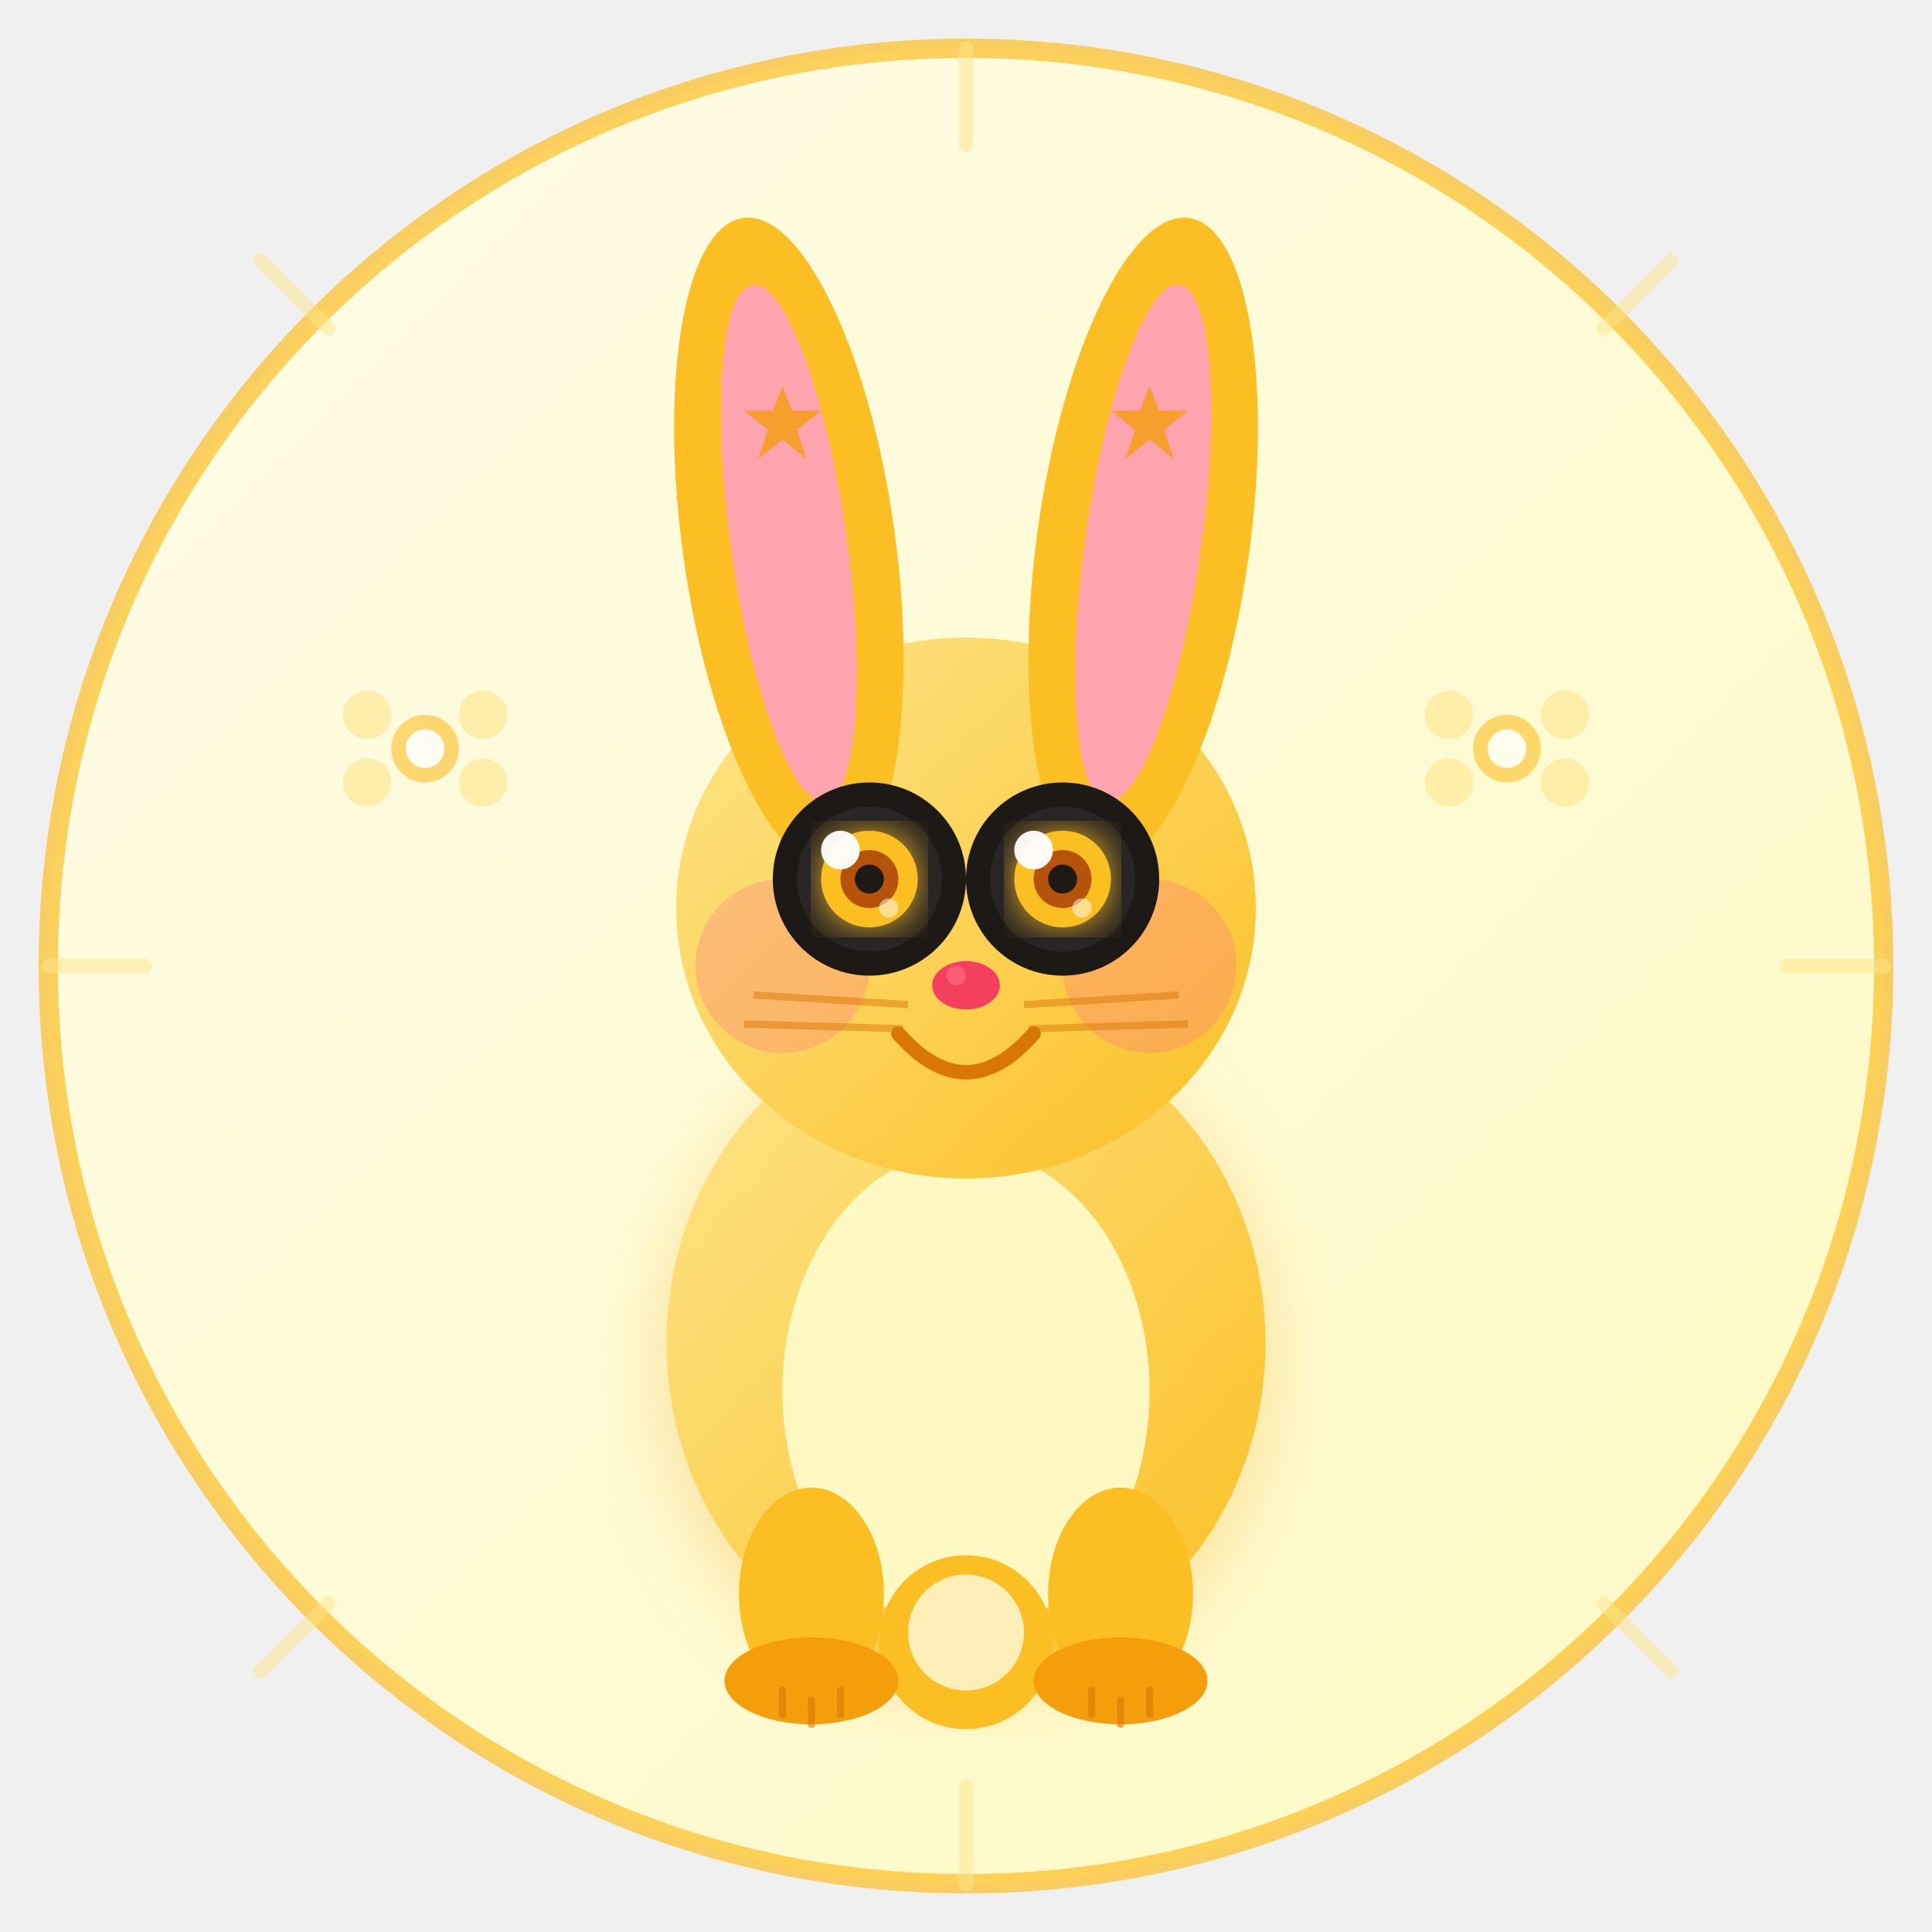
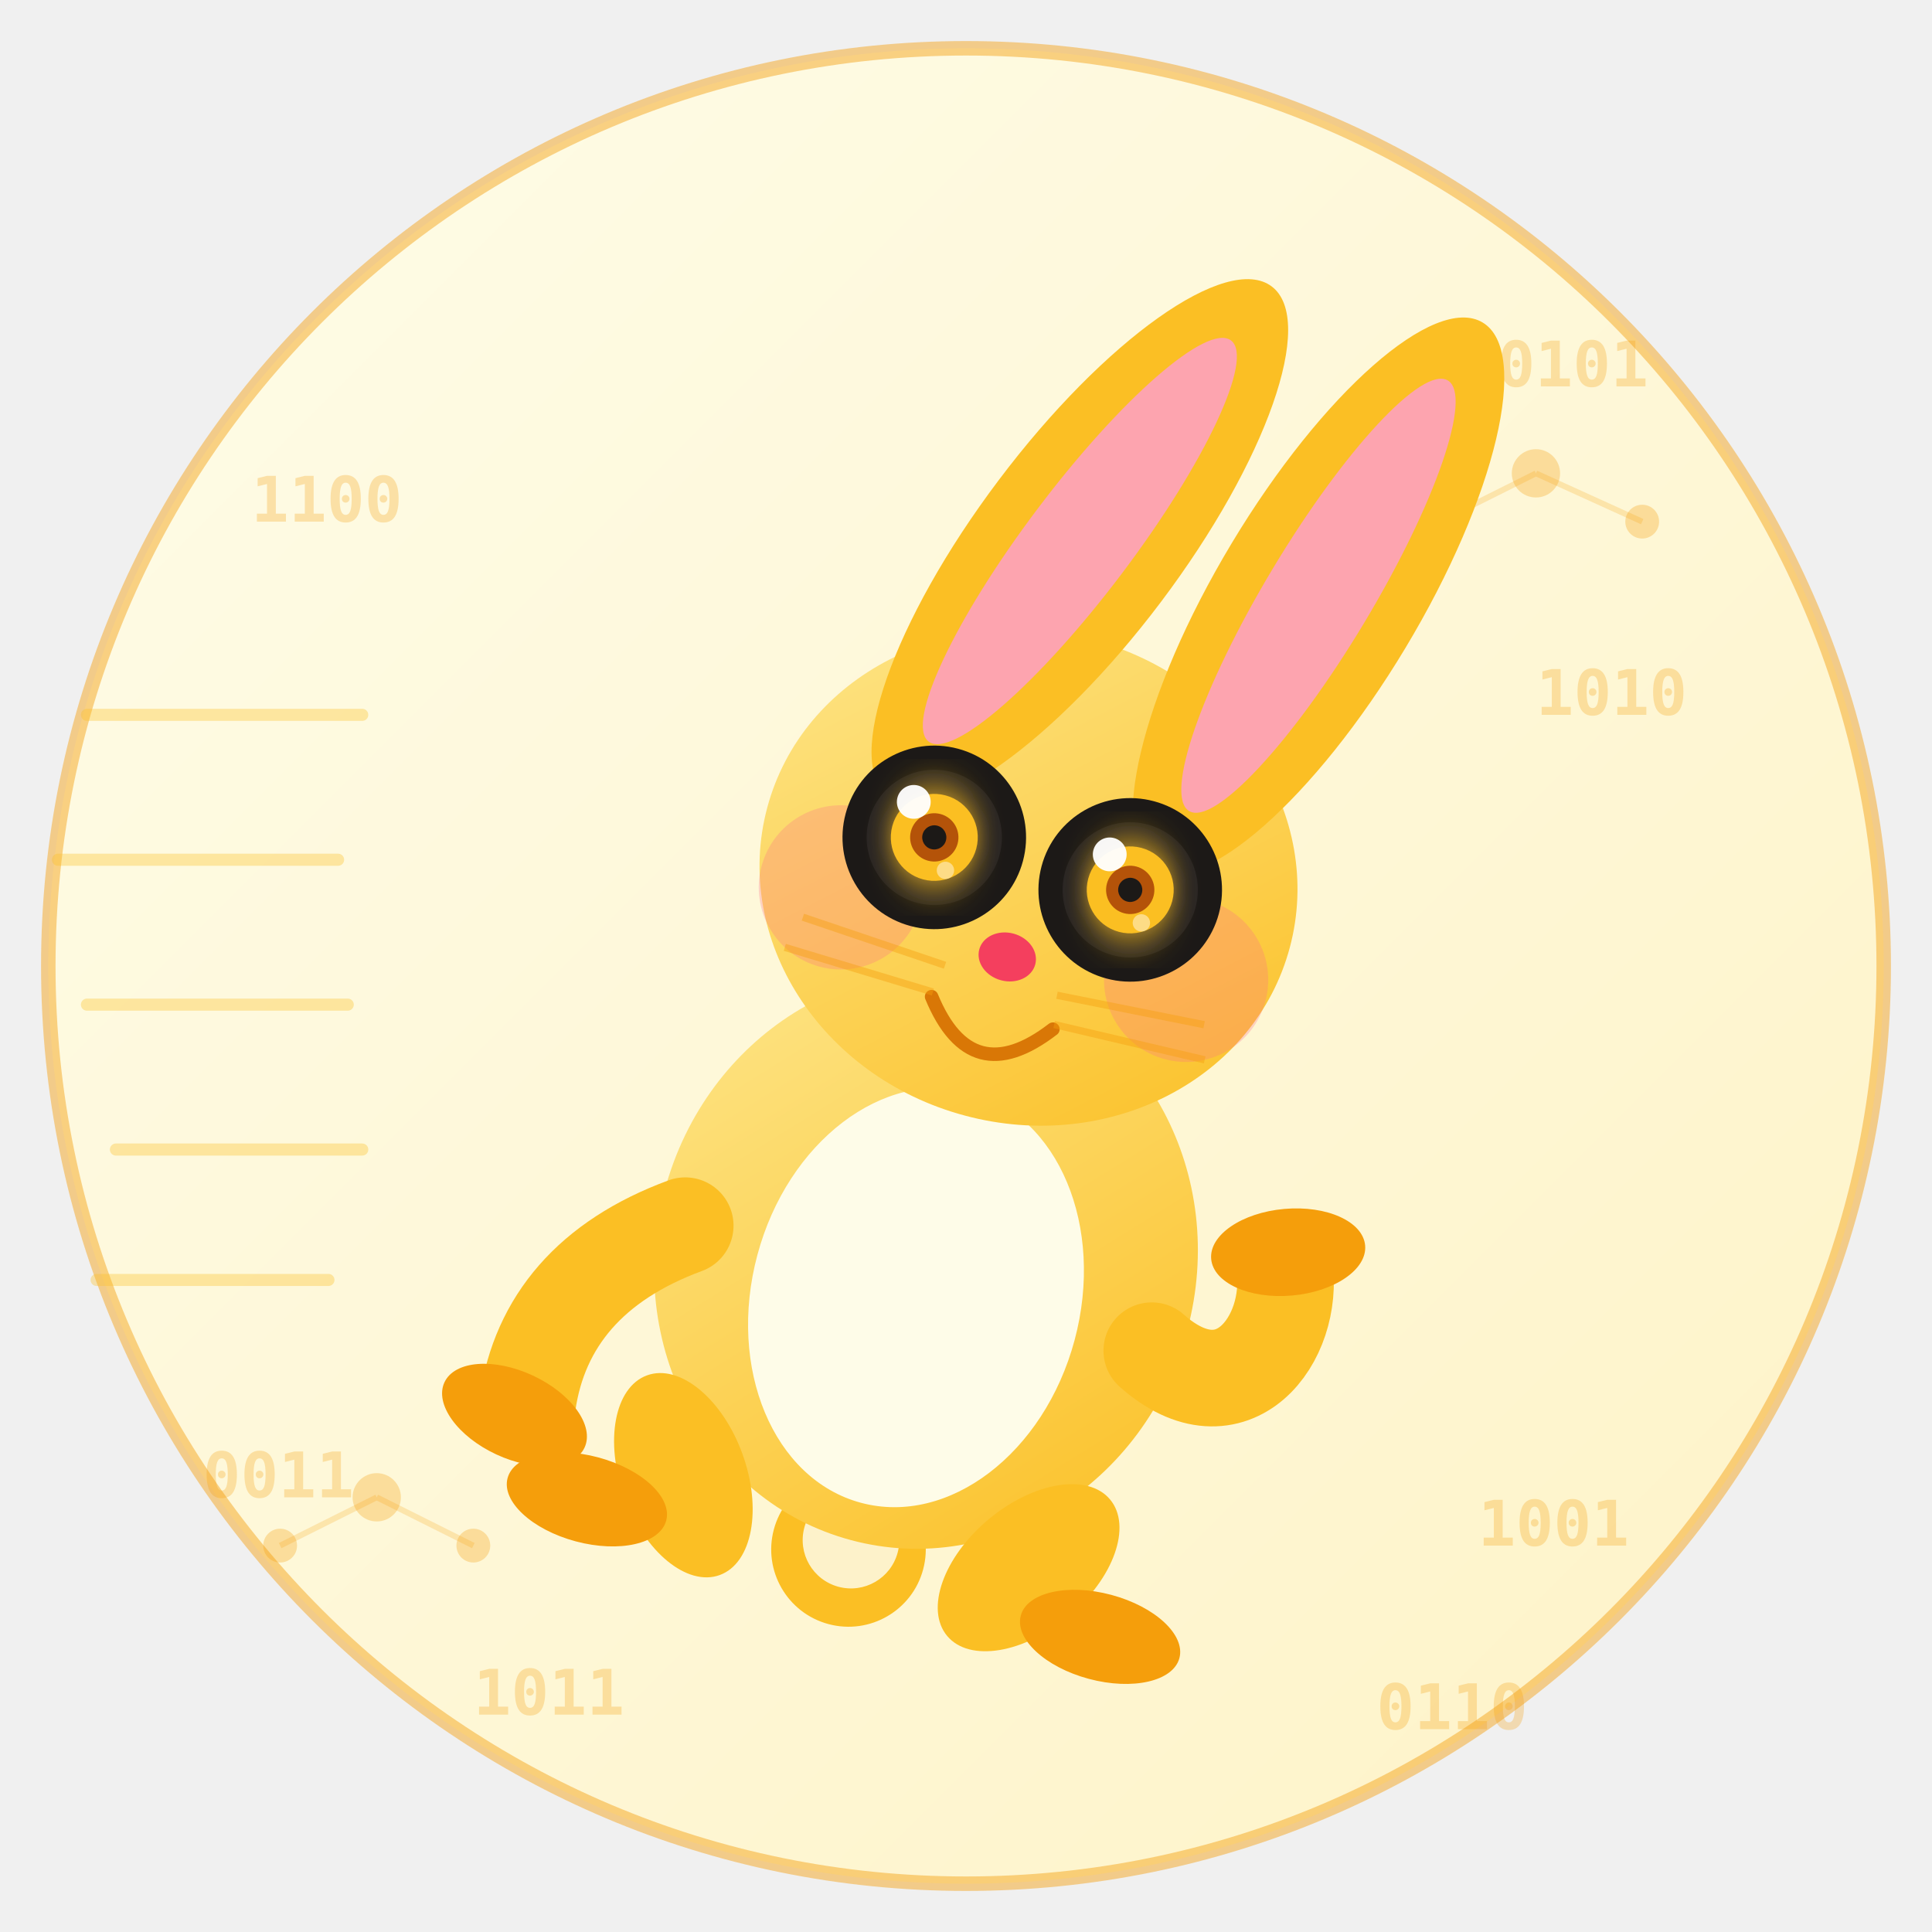
<svg xmlns="http://www.w3.org/2000/svg" viewBox="0 0 400 400" width="400" height="400">
  <defs>
-     <linearGradient id="bgGrad" x1="0%" y1="0%" x2="100%" y2="100%">
-       <stop offset="0%" style="stop-color:#fefce8;stop-opacity:1" />
-       <stop offset="100%" style="stop-color:#fef9c3;stop-opacity:1" />
+     <linearGradient id="yr-bg" x1="0" y1="0" x2="1" y2="1">
+       <stop offset="0%" stop-color="#fefce8" />
+       <stop offset="100%" stop-color="#fef3c7" />
    </linearGradient>
-     <linearGradient id="bodyGrad" x1="0%" y1="0%" x2="100%" y2="100%">
-       <stop offset="0%" style="stop-color:#fde68a;stop-opacity:1" />
-       <stop offset="100%" style="stop-color:#fbbf24;stop-opacity:1" />
+     <linearGradient id="yr-body" x1="0" y1="0" x2="1" y2="1">
+       <stop offset="0%" stop-color="#fde68a" />
+       <stop offset="100%" stop-color="#fbbf24" />
    </linearGradient>
-     <filter id="glow">
-       <feGaussianBlur stdDeviation="4" result="coloredBlur" />
+     <filter id="yr-glow">
+       <feGaussianBlur stdDeviation="3.5" result="b" />
      <feMerge>
-         <feMergeNode in="coloredBlur" />
+         <feMergeNode in="b" />
        <feMergeNode in="SourceGraphic" />
      </feMerge>
    </filter>
-     <filter id="softShadow">
-       <feDropShadow dx="0" dy="4" stdDeviation="8" flood-color="#f59e0b" flood-opacity="0.3" />
-     </filter>
  </defs>
-   <circle cx="200" cy="200" r="190" fill="url(#bgGrad)" />
-   <circle cx="200" cy="200" r="190" fill="none" stroke="#fbbf24" stroke-width="4" opacity="0.7" />
-   <g stroke="#fde68a" stroke-width="3" opacity="0.5" stroke-linecap="round">
-     <line x1="200" y1="10" x2="200" y2="30" />
-     <line x1="200" y1="370" x2="200" y2="390" />
-     <line x1="10" y1="200" x2="30" y2="200" />
-     <line x1="370" y1="200" x2="390" y2="200" />
-     <line x1="54" y1="54" x2="68" y2="68" />
-     <line x1="332" y1="68" x2="346" y2="54" />
-     <line x1="54" y1="346" x2="68" y2="332" />
-     <line x1="332" y1="332" x2="346" y2="346" />
+   <circle cx="200" cy="200" r="190" fill="url(#yr-bg)" />
+   <circle cx="200" cy="200" r="190" fill="none" stroke="#f59e0b" stroke-width="3" opacity="0.45" />
+   <g stroke="#fbbf24" stroke-width="2.5" opacity="0.35" stroke-linecap="round">
+     <line x1="18" y1="148" x2="75" y2="148" />
+     <line x1="12" y1="178" x2="70" y2="178" />
+     <line x1="18" y1="208" x2="72" y2="208" />
+     <line x1="24" y1="238" x2="75" y2="238" />
+     <line x1="20" y1="265" x2="68" y2="265" />
  </g>
-   <g opacity="0.6">
-     <circle cx="88" cy="155" r="7" fill="#fbbf24" />
-     <circle cx="76" cy="148" r="5" fill="#fde68a" />
-     <circle cx="100" cy="148" r="5" fill="#fde68a" />
-     <circle cx="76" cy="162" r="5" fill="#fde68a" />
-     <circle cx="100" cy="162" r="5" fill="#fde68a" />
-     <circle cx="88" cy="155" r="4" fill="white" />
-     <circle cx="312" cy="155" r="7" fill="#fbbf24" />
-     <circle cx="300" cy="148" r="5" fill="#fde68a" />
-     <circle cx="324" cy="148" r="5" fill="#fde68a" />
-     <circle cx="300" cy="162" r="5" fill="#fde68a" />
-     <circle cx="324" cy="162" r="5" fill="#fde68a" />
-     <circle cx="312" cy="155" r="4" fill="white" />
+   <g font-family="monospace" font-size="13" fill="#f59e0b" opacity="0.28" font-weight="bold">
+     <text x="310" y="80">0101</text>
+     <text x="52" y="108">1100</text>
+     <text x="318" y="148">1010</text>
+     <text x="42" y="310">0011</text>
+     <text x="306" y="320">1001</text>
+     <text x="285" y="358">0110</text>
+     <text x="98" y="355">1011</text>
  </g>
-   <ellipse cx="200" cy="278" rx="62" ry="68" fill="url(#bodyGrad)" filter="url(#softShadow)" />
-   <ellipse cx="200" cy="288" rx="38" ry="50" fill="#fef9c3" />
-   <circle cx="200" cy="340" r="18" fill="#fbbf24" />
-   <circle cx="200" cy="338" r="12" fill="#fef3c7" opacity="0.9" />
-   <ellipse cx="168" cy="330" rx="15" ry="22" fill="#fbbf24" />
-   <ellipse cx="232" cy="330" rx="15" ry="22" fill="#fbbf24" />
-   <ellipse cx="168" cy="348" rx="18" ry="9" fill="#f59e0b" />
-   <ellipse cx="232" cy="348" rx="18" ry="9" fill="#f59e0b" />
-   <g stroke="#d97706" stroke-width="1.5" stroke-linecap="round" fill="none" opacity="0.6">
-     <line x1="162" y1="350" x2="162" y2="355" />
-     <line x1="168" y1="352" x2="168" y2="357" />
-     <line x1="174" y1="350" x2="174" y2="355" />
-     <line x1="226" y1="350" x2="226" y2="355" />
-     <line x1="232" y1="352" x2="232" y2="357" />
-     <line x1="238" y1="350" x2="238" y2="355" />
+   <g fill="#f59e0b" opacity="0.3">
+     <circle cx="318" cy="98" r="5" />
+     <circle cx="298" cy="108" r="3.5" />
+     <circle cx="340" cy="108" r="3.5" />
+     <circle cx="78" cy="310" r="5" />
+     <circle cx="58" cy="320" r="3.5" />
+     <circle cx="98" cy="320" r="3.5" />
  </g>
-   <ellipse cx="200" cy="188" rx="60" ry="56" fill="url(#bodyGrad)" />
-   <ellipse cx="170" cy="112" rx="22" ry="68" fill="#fbbf24" transform="rotate(-8,170,160)" />
-   <ellipse cx="170" cy="112" rx="12" ry="54" fill="#fda4af" transform="rotate(-8,170,160)" />
-   <ellipse cx="230" cy="112" rx="22" ry="68" fill="#fbbf24" transform="rotate(8,230,160)" />
-   <ellipse cx="230" cy="112" rx="12" ry="54" fill="#fda4af" transform="rotate(8,230,160)" />
-   <circle cx="162" cy="200" r="18" fill="#fb7185" opacity="0.3" />
-   <circle cx="238" cy="200" r="18" fill="#fb7185" opacity="0.3" />
-   <circle cx="180" cy="182" r="20" fill="#1c1917" />
-   <circle cx="180" cy="182" r="15" fill="#292524" />
-   <circle cx="180" cy="182" r="10" fill="#fbbf24" filter="url(#glow)" />
-   <circle cx="180" cy="182" r="6" fill="#b45309" />
-   <circle cx="180" cy="182" r="3" fill="#1c1917" />
-   <circle cx="174" cy="176" r="4" fill="white" opacity="0.95" />
-   <circle cx="184" cy="188" r="2" fill="white" opacity="0.5" />
-   <circle cx="220" cy="182" r="20" fill="#1c1917" />
-   <circle cx="220" cy="182" r="15" fill="#292524" />
-   <circle cx="220" cy="182" r="10" fill="#fbbf24" filter="url(#glow)" />
-   <circle cx="220" cy="182" r="6" fill="#b45309" />
-   <circle cx="220" cy="182" r="3" fill="#1c1917" />
-   <circle cx="214" cy="176" r="4" fill="white" opacity="0.95" />
-   <circle cx="224" cy="188" r="2" fill="white" opacity="0.5" />
-   <ellipse cx="200" cy="204" rx="7" ry="5" fill="#f43f5e" />
-   <circle cx="198" cy="202" r="2" fill="#fb7185" opacity="0.6" />
-   <path d="M186,214 Q200,230 214,214" stroke="#d97706" stroke-width="3" fill="none" stroke-linecap="round" />
-   <line x1="156" y1="206" x2="188" y2="208" stroke="#d97706" stroke-width="1.5" opacity="0.5" />
-   <line x1="154" y1="212" x2="187" y2="213" stroke="#d97706" stroke-width="1.5" opacity="0.5" />
-   <line x1="244" y1="206" x2="212" y2="208" stroke="#d97706" stroke-width="1.5" opacity="0.5" />
-   <line x1="246" y1="212" x2="213" y2="213" stroke="#d97706" stroke-width="1.5" opacity="0.5" />
-   <g fill="#f59e0b" opacity="0.8" transform="translate(162,88)">
-     <polygon points="0,-8 2,-3 8,-3 3,1 5,7 0,3 -5,7 -3,1 -8,-3 -2,-3" />
+   <g stroke="#f59e0b" stroke-width="1.2" opacity="0.22" fill="none">
+     <line x1="298" y1="108" x2="318" y2="98" />
+     <line x1="340" y1="108" x2="318" y2="98" />
+     <line x1="58" y1="320" x2="78" y2="310" />
+     <line x1="98" y1="320" x2="78" y2="310" />
  </g>
-   <g fill="#f59e0b" opacity="0.8" transform="translate(238,88)">
-     <polygon points="0,-8 2,-3 8,-3 3,1 5,7 0,3 -5,7 -3,1 -8,-3 -2,-3" />
+   <g transform="rotate(15, 200, 230)">
+     <circle cx="200" cy="324" r="16" fill="#fbbf24" />
+     <circle cx="200" cy="322" r="10" fill="#fefce8" opacity="0.85" />
+     <ellipse cx="200" cy="262" rx="56" ry="60" fill="url(#yr-body)" />
+     <ellipse cx="200" cy="270" rx="34" ry="44" fill="#fefce8" />
+     <ellipse cx="163" cy="318" rx="13" ry="22" fill="#fbbf24" transform="rotate(-35,163,318)" />
+     <ellipse cx="145" cy="328" rx="17" ry="9" fill="#f59e0b" />
+     <ellipse cx="237" cy="318" rx="13" ry="22" fill="#fbbf24" transform="rotate(35,237,318)" />
+     <ellipse cx="255" cy="328" rx="17" ry="9" fill="#f59e0b" />
+     <path d="M150,268 C133,280 126,295 128,312" stroke="#fbbf24" stroke-width="20" stroke-linecap="round" fill="none" />
+     <ellipse cx="126" cy="315" rx="16" ry="9" fill="#f59e0b" transform="rotate(10,126,315)" />
+     <path d="M250,268 C270,278 278,258 272,244" stroke="#fbbf24" stroke-width="20" stroke-linecap="round" fill="none" />
+     <ellipse cx="272" cy="241" rx="16" ry="9" fill="#f59e0b" transform="rotate(-20,272,241)" />
+     <ellipse cx="200" cy="180" rx="56" ry="51" fill="url(#yr-body)" />
+     <ellipse cx="172" cy="106" rx="21" ry="66" fill="#fbbf24" transform="rotate(22,172,160)" />
+     <ellipse cx="172" cy="106" rx="11" ry="52" fill="#fda4af" transform="rotate(22,172,160)" />
+     <ellipse cx="228" cy="106" rx="21" ry="66" fill="#fbbf24" transform="rotate(16,228,160)" />
+     <ellipse cx="228" cy="106" rx="11" ry="52" fill="#fda4af" transform="rotate(16,228,160)" />
+     <circle cx="163" cy="192" r="17" fill="#fb7185" opacity="0.28" />
+     <circle cx="237" cy="192" r="17" fill="#fb7185" opacity="0.28" />
+     <circle cx="179" cy="177" r="19" fill="#1c1917" />
+     <circle cx="179" cy="177" r="14" fill="#292524" />
+     <circle cx="179" cy="177" r="9" fill="#fbbf24" filter="url(#yr-glow)" />
+     <circle cx="179" cy="177" r="5" fill="#b45309" />
+     <circle cx="179" cy="177" r="2.5" fill="#1c1917" />
+     <circle cx="173" cy="171" r="3.5" fill="white" opacity="0.95" />
+     <circle cx="183" cy="183" r="1.8" fill="white" opacity="0.45" />
+     <circle cx="221" cy="177" r="19" fill="#1c1917" />
+     <circle cx="221" cy="177" r="14" fill="#292524" />
+     <circle cx="221" cy="177" r="9" fill="#fbbf24" filter="url(#yr-glow)" />
+     <circle cx="221" cy="177" r="5" fill="#b45309" />
+     <circle cx="221" cy="177" r="2.5" fill="#1c1917" />
+     <circle cx="215" cy="171" r="3.5" fill="white" opacity="0.95" />
+     <circle cx="225" cy="183" r="1.8" fill="white" opacity="0.45" />
+     <ellipse cx="200" cy="197" rx="6" ry="5" fill="#f43f5e" />
+     <path d="M187,209 Q200,226 213,209" stroke="#d97706" stroke-width="2.8" fill="none" stroke-linecap="round" />
+     <line x1="157" y1="200" x2="188" y2="202" stroke="#f59e0b" stroke-width="1.5" opacity="0.42" />
+     <line x1="155" y1="207" x2="187" y2="208" stroke="#f59e0b" stroke-width="1.5" opacity="0.42" />
+     <line x1="243" y1="200" x2="212" y2="202" stroke="#f59e0b" stroke-width="1.5" opacity="0.42" />
+     <line x1="245" y1="207" x2="213" y2="208" stroke="#f59e0b" stroke-width="1.5" opacity="0.42" />
  </g>
</svg>
